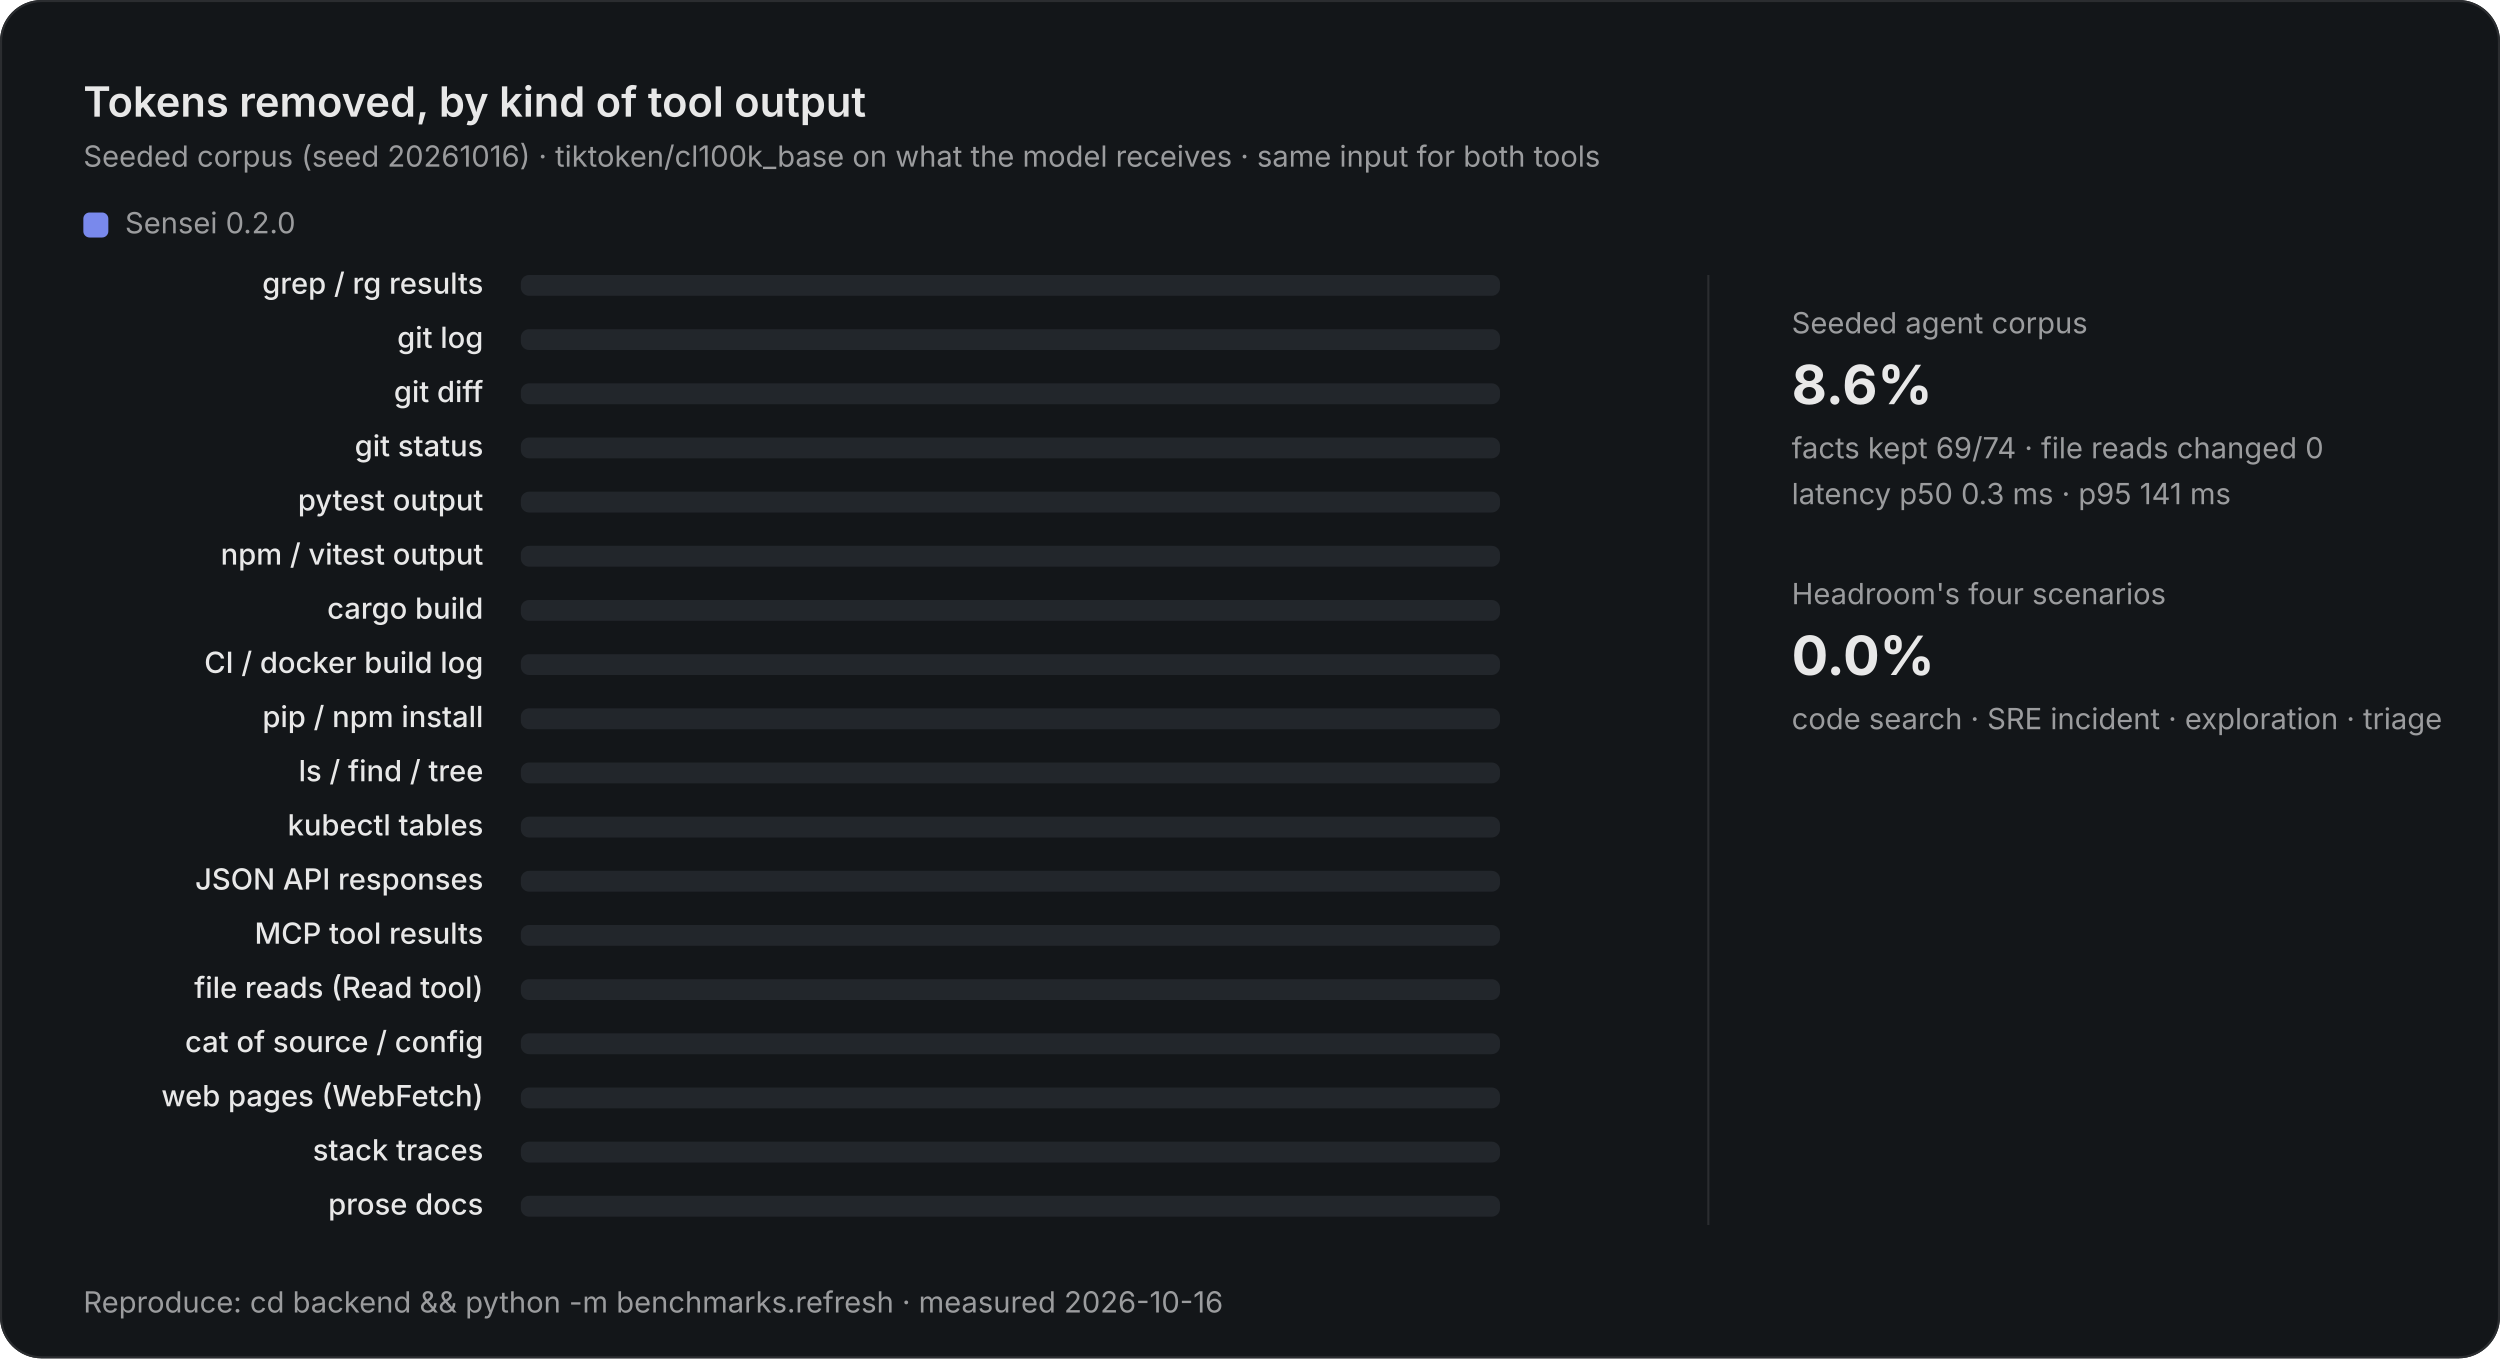
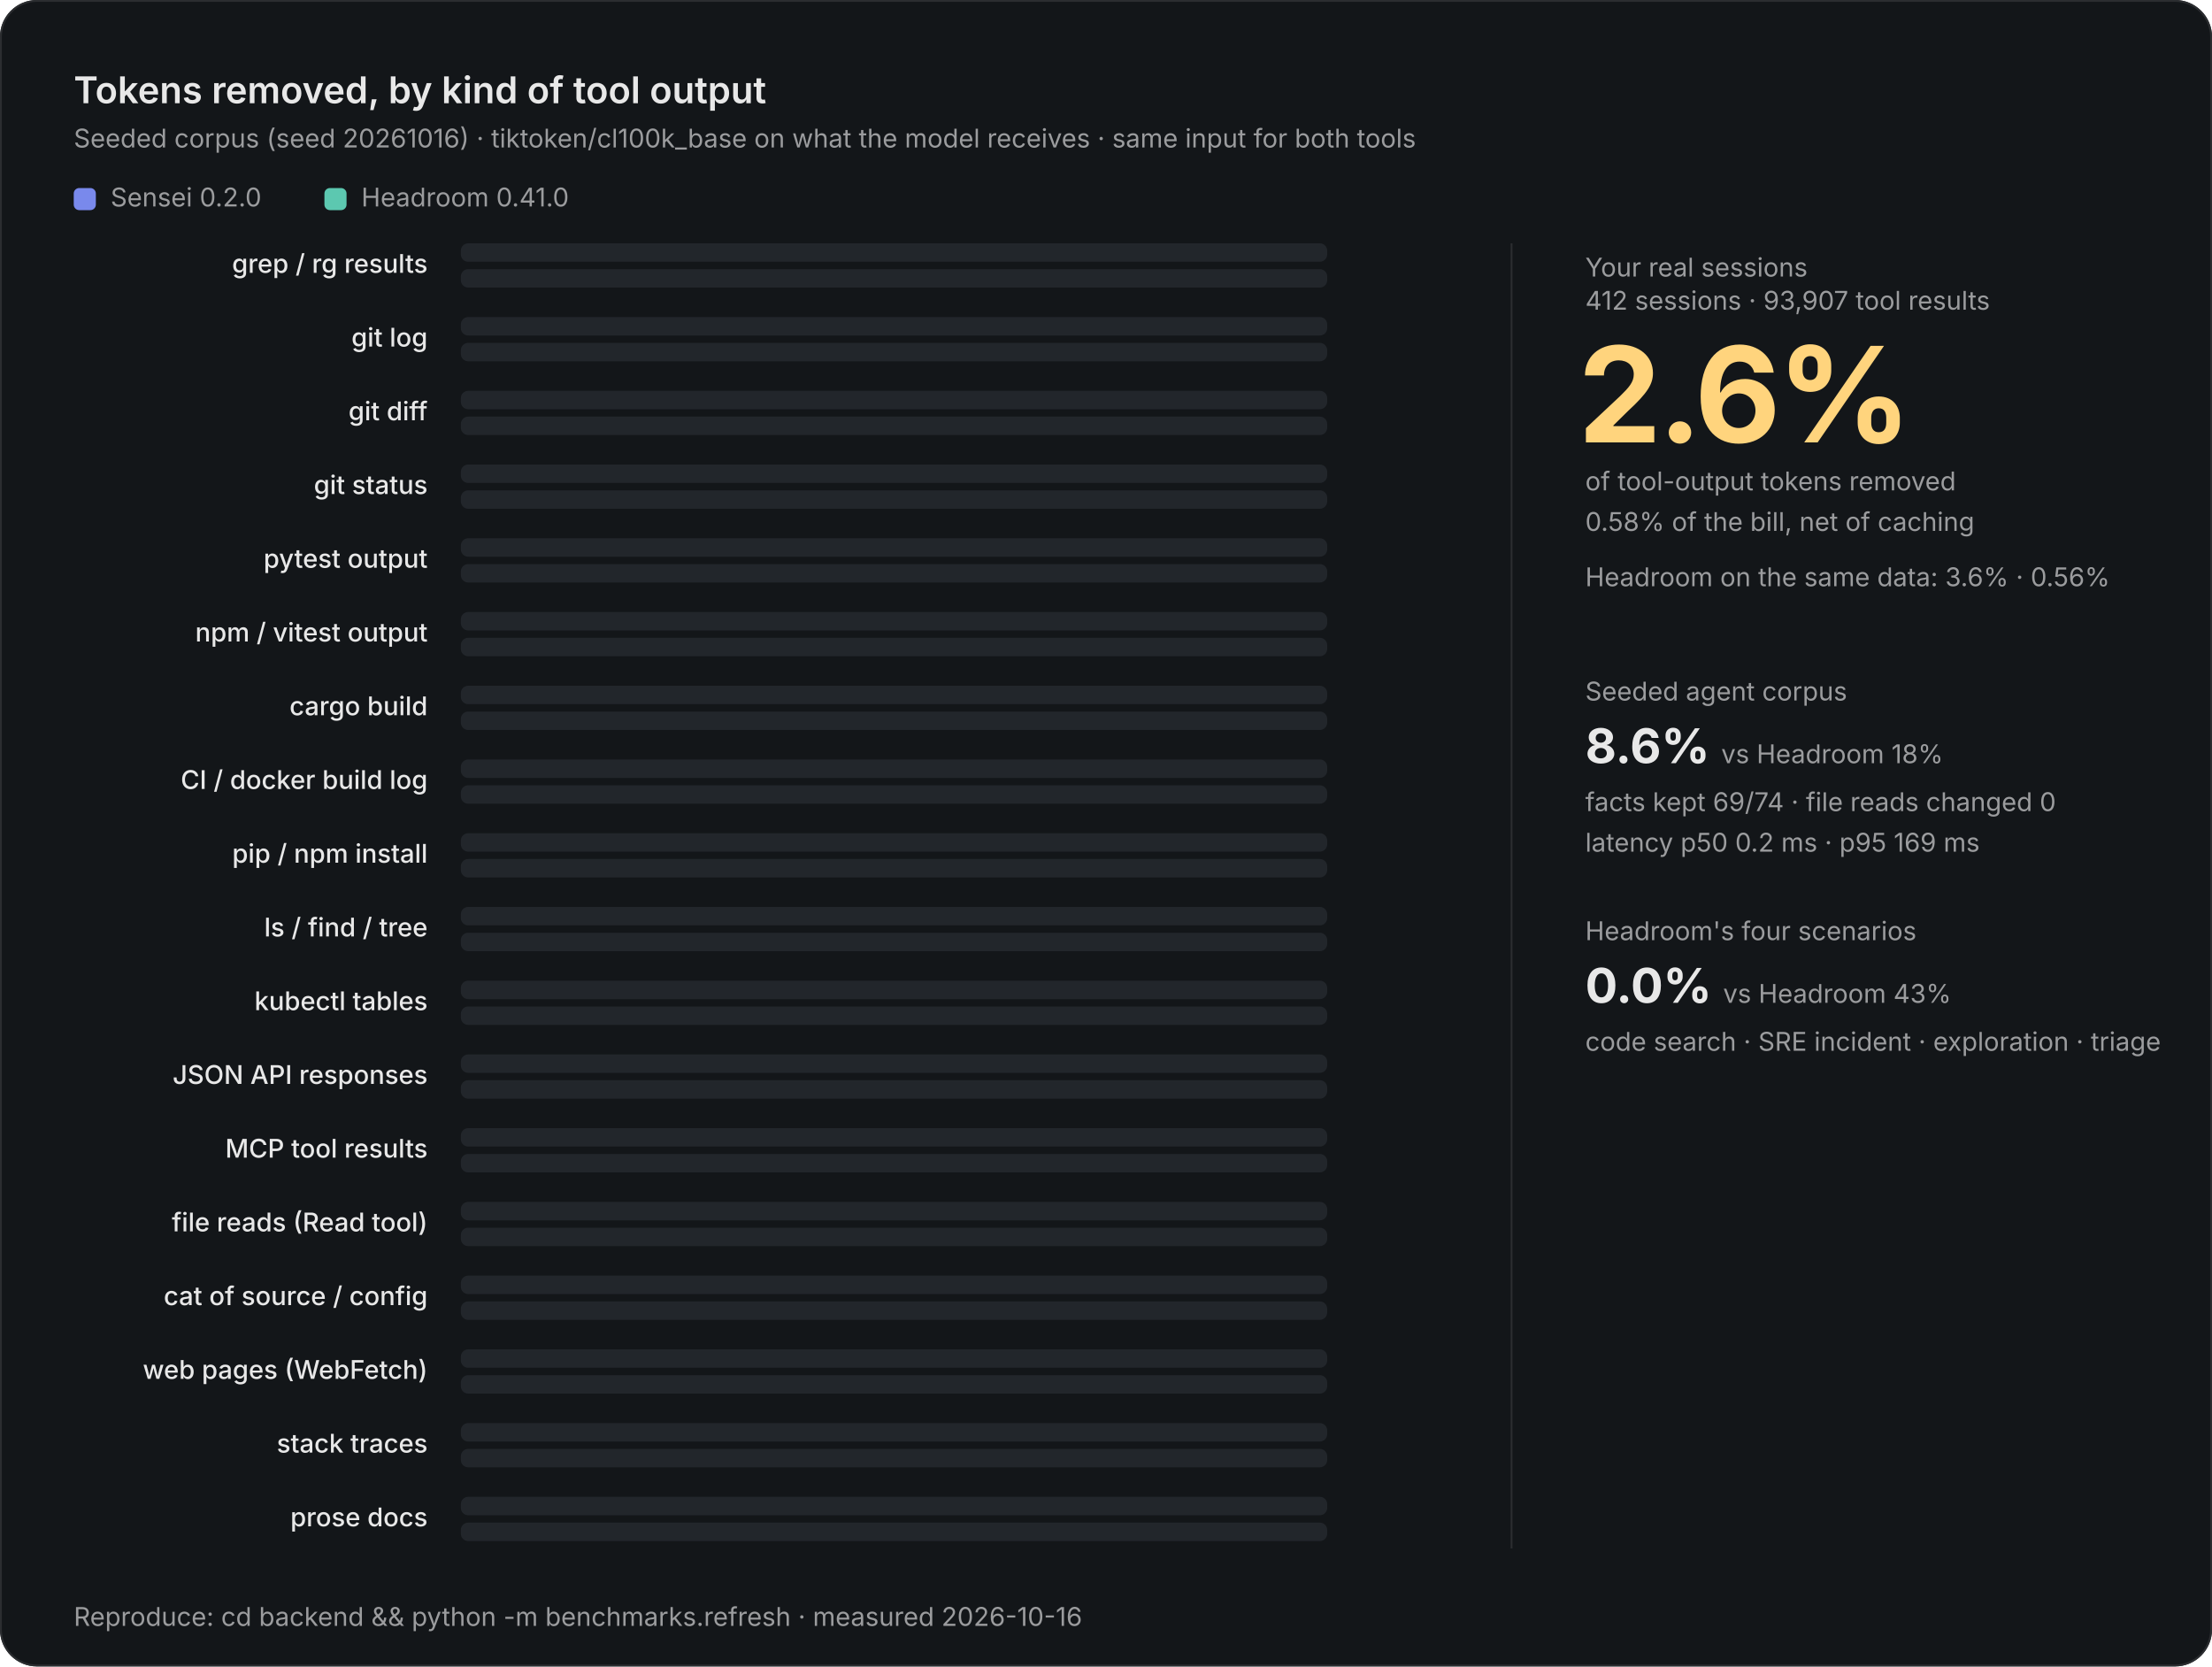
- <svg xmlns="http://www.w3.org/2000/svg" width="1200" height="652" viewBox="0 0 1200 652" role="img" aria-labelledby="t d">
+ <svg xmlns="http://www.w3.org/2000/svg" width="1200" height="904" viewBox="0 0 1200 904" role="img" aria-labelledby="t d">
  <style>
  .h { font: 600 20px Inter, 'Segoe UI', -apple-system, BlinkMacSystemFont, Helvetica, Arial, sans-serif; fill: #e8e8e8; }
  .s { font: 400 14px Inter, 'Segoe UI', -apple-system, BlinkMacSystemFont, Helvetica, Arial, sans-serif; fill: #9b9c9e; }
  .lbl { font: 500 14px Inter, 'Segoe UI', -apple-system, BlinkMacSystemFont, Helvetica, Arial, sans-serif; fill: #e8e8e8; }
  .pct { font: 700 12px 'JetBrains Mono', 'Cascadia Mono', ui-monospace, Menlo, Consolas, monospace; fill: #e8e8e8; opacity: 0; animation: show .4s ease forwards; }
  .bar { transform-box: fill-box; transform-origin: left; transform: scaleX(0); animation: grow 1.1s cubic-bezier(.4,0,.2,1) forwards; }
  .big { font: 700 72px Inter, 'Segoe UI', -apple-system, BlinkMacSystemFont, Helvetica, Arial, sans-serif; fill: #ffd47d; letter-spacing: -2px; }
  .mid { font: 700 26px Inter, 'Segoe UI', -apple-system, BlinkMacSystemFont, Helvetica, Arial, sans-serif; fill: #e8e8e8; }
  @keyframes grow { to { transform: scaleX(1); } }
  @keyframes show { to { opacity: 1; } }
  @media (prefers-reduced-motion: reduce) {
    .bar { animation: none; transform: none; }
    .pct { animation: none; opacity: 1; }
  }</style>
-   <rect width="1200" height="652" rx="20" fill="#131619" />
-   <rect x="0.5" y="0.5" width="1199" height="651" rx="19.5" fill="none" stroke="#2b2d30" />
+   <rect width="1200" height="904" rx="20" fill="#131619" />
+   <rect x="0.5" y="0.5" width="1199" height="903" rx="19.5" fill="none" stroke="#2b2d30" />
  <text x="40" y="56" class="h">Tokens removed, by kind of tool output</text>
  <text x="40" y="80" class="s">Seeded corpus (seed 20261016) · tiktoken/cl100k_base on what the model receives · same input for both tools</text>
  <rect x="40" y="102" width="12" height="12" rx="3" fill="#7989ec" />
  <text x="60" y="112" class="s">Sensei 0.2.0</text>
-   <text x="232" y="141" text-anchor="end" class="lbl">grep / rg results</text>
+   <rect x="176" y="102" width="12" height="12" rx="3" fill="#5cc8b0" />
+   <text x="196" y="112" class="s">Headroom 0.41.0</text>
+   <text x="232" y="148" text-anchor="end" class="lbl">grep / rg results</text>
  <rect x="250" y="132" width="470" height="10" rx="4" fill="#22262b" />
  <rect class="bar" style="animation-delay:0.10s" x="250" y="132" width="9.2" height="10" rx="4" fill="#7989ec" />
  <text class="pct" style="animation-delay:0.60s" x="267.2" y="141">2.0%</text>
-   <text x="232" y="167" text-anchor="end" class="lbl">git log</text>
-   <rect x="250" y="158" width="470" height="10" rx="4" fill="#22262b" />
-   <rect class="bar" style="animation-delay:0.15s" x="250" y="158" width="57.1" height="10" rx="4" fill="#7989ec" />
-   <text class="pct" style="animation-delay:0.65s" x="315.1" y="167">12%</text>
-   <text x="232" y="193" text-anchor="end" class="lbl">git diff</text>
-   <rect x="250" y="184" width="470" height="10" rx="4" fill="#22262b" />
-   <text class="pct" style="animation-delay:0.70s" x="258.0" y="193">0.0%</text>
-   <text x="232" y="219" text-anchor="end" class="lbl">git status</text>
-   <rect x="250" y="210" width="470" height="10" rx="4" fill="#22262b" />
-   <rect class="bar" style="animation-delay:0.25s" x="250" y="210" width="55.7" height="10" rx="4" fill="#7989ec" />
-   <text class="pct" style="animation-delay:0.75s" x="313.7" y="219">12%</text>
-   <text x="232" y="245" text-anchor="end" class="lbl">pytest output</text>
-   <rect x="250" y="236" width="470" height="10" rx="4" fill="#22262b" />
-   <rect class="bar" style="animation-delay:0.30s" x="250" y="236" width="33.1" height="10" rx="4" fill="#7989ec" />
-   <text class="pct" style="animation-delay:0.80s" x="291.1" y="245">7.0%</text>
-   <text x="232" y="271" text-anchor="end" class="lbl">npm / vitest output</text>
-   <rect x="250" y="262" width="470" height="10" rx="4" fill="#22262b" />
-   <text class="pct" style="animation-delay:0.85s" x="258.0" y="271">-0.5%</text>
-   <text x="232" y="297" text-anchor="end" class="lbl">cargo build</text>
-   <rect x="250" y="288" width="470" height="10" rx="4" fill="#22262b" />
-   <rect class="bar" style="animation-delay:0.40s" x="250" y="288" width="37.8" height="10" rx="4" fill="#7989ec" />
-   <text class="pct" style="animation-delay:0.90s" x="295.8" y="297">8.0%</text>
-   <text x="232" y="323" text-anchor="end" class="lbl">CI / docker build log</text>
-   <rect x="250" y="314" width="470" height="10" rx="4" fill="#22262b" />
-   <rect class="bar" style="animation-delay:0.45s" x="250" y="314" width="206.5" height="10" rx="4" fill="#7989ec" />
-   <text class="pct" style="animation-delay:0.95s" x="464.5" y="323">44%</text>
-   <text x="232" y="349" text-anchor="end" class="lbl">pip / npm install</text>
-   <rect x="250" y="340" width="470" height="10" rx="4" fill="#22262b" />
-   <rect class="bar" style="animation-delay:0.50s" x="250" y="340" width="39.4" height="10" rx="4" fill="#7989ec" />
-   <text class="pct" style="animation-delay:1.00s" x="297.4" y="349">8.4%</text>
-   <text x="232" y="375" text-anchor="end" class="lbl">ls / find / tree</text>
-   <rect x="250" y="366" width="470" height="10" rx="4" fill="#22262b" />
-   <rect class="bar" style="animation-delay:0.55s" x="250" y="366" width="52.2" height="10" rx="4" fill="#7989ec" />
-   <text class="pct" style="animation-delay:1.05s" x="310.2" y="375">11%</text>
-   <text x="232" y="401" text-anchor="end" class="lbl">kubectl tables</text>
-   <rect x="250" y="392" width="470" height="10" rx="4" fill="#22262b" />
-   <rect class="bar" style="animation-delay:0.60s" x="250" y="392" width="82.5" height="10" rx="4" fill="#7989ec" />
-   <text class="pct" style="animation-delay:1.10s" x="340.5" y="401">18%</text>
-   <text x="232" y="427" text-anchor="end" class="lbl">JSON API responses</text>
-   <rect x="250" y="418" width="470" height="10" rx="4" fill="#22262b" />
-   <rect class="bar" style="animation-delay:0.65s" x="250" y="418" width="126.4" height="10" rx="4" fill="#7989ec" />
-   <text class="pct" style="animation-delay:1.15s" x="384.4" y="427">27%</text>
-   <text x="232" y="453" text-anchor="end" class="lbl">MCP tool results</text>
-   <rect x="250" y="444" width="470" height="10" rx="4" fill="#22262b" />
-   <text class="pct" style="animation-delay:1.20s" x="258.0" y="453">0.0%</text>
-   <text x="232" y="479" text-anchor="end" class="lbl">file reads (Read tool)</text>
-   <rect x="250" y="470" width="470" height="10" rx="4" fill="#22262b" />
-   <text class="pct" style="animation-delay:1.25s" x="258.0" y="479">0.0%</text>
-   <text x="232" y="505" text-anchor="end" class="lbl">cat of source / config</text>
-   <rect x="250" y="496" width="470" height="10" rx="4" fill="#22262b" />
-   <text class="pct" style="animation-delay:1.30s" x="258.0" y="505">0.0%</text>
-   <text x="232" y="531" text-anchor="end" class="lbl">web pages (WebFetch)</text>
-   <rect x="250" y="522" width="470" height="10" rx="4" fill="#22262b" />
-   <rect class="bar" style="animation-delay:0.85s" x="250" y="522" width="3.4" height="10" rx="4" fill="#7989ec" />
-   <text class="pct" style="animation-delay:1.35s" x="261.4" y="531">0.7%</text>
-   <text x="232" y="557" text-anchor="end" class="lbl">stack traces</text>
-   <rect x="250" y="548" width="470" height="10" rx="4" fill="#22262b" />
-   <rect class="bar" style="animation-delay:0.90s" x="250" y="548" width="7.4" height="10" rx="4" fill="#7989ec" />
-   <text class="pct" style="animation-delay:1.40s" x="265.4" y="557">1.6%</text>
-   <text x="232" y="583" text-anchor="end" class="lbl">prose docs</text>
-   <rect x="250" y="574" width="470" height="10" rx="4" fill="#22262b" />
-   <rect class="bar" style="animation-delay:0.95s" x="250" y="574" width="45.0" height="10" rx="4" fill="#7989ec" />
-   <text class="pct" style="animation-delay:1.45s" x="303.0" y="583">9.6%</text>
-   <line x1="820" y1="132" x2="820" y2="588" stroke="#2b2d30" />
-   <text x="860" y="160" class="s">Seeded agent corpus</text>
-   <text x="860" y="194" class="mid">8.6%</text>
-   <text x="860" y="220" class="s">facts kept 69/74 · file reads changed 0</text>
-   <text x="860" y="242" class="s">latency p50 0.3 ms · p95 141 ms</text>
-   <text x="860" y="290" class="s">Headroom's four scenarios</text>
-   <text x="860" y="324" class="mid">0.0%</text>
-   <text x="860" y="350" class="s">code search · SRE incident · exploration · triage</text>
-   <text x="40" y="630" class="s">Reproduce: cd backend &amp;&amp; python -m benchmarks.refresh · measured 2026-10-16</text>
+   <rect x="250" y="146" width="470" height="10" rx="4" fill="#22262b" />
+   <rect class="bar" style="animation-delay:0.13s" x="250" y="146" width="149.0" height="10" rx="4" fill="#5cc8b0" />
+   <text class="pct" style="animation-delay:0.63s" x="407.0" y="155">32%</text>
+   <text x="232" y="188" text-anchor="end" class="lbl">git log</text>
+   <rect x="250" y="172" width="470" height="10" rx="4" fill="#22262b" />
+   <rect class="bar" style="animation-delay:0.15s" x="250" y="172" width="57.1" height="10" rx="4" fill="#7989ec" />
+   <text class="pct" style="animation-delay:0.65s" x="315.1" y="181">12%</text>
+   <rect x="250" y="186" width="470" height="10" rx="4" fill="#22262b" />
+   <text class="pct" style="animation-delay:0.68s" x="258.0" y="195">0.0%</text>
+   <text x="232" y="228" text-anchor="end" class="lbl">git diff</text>
+   <rect x="250" y="212" width="470" height="10" rx="4" fill="#22262b" />
+   <text class="pct" style="animation-delay:0.70s" x="258.0" y="221">0.0%</text>
+   <rect x="250" y="226" width="470" height="10" rx="4" fill="#22262b" />
+   <rect class="bar" style="animation-delay:0.23s" x="250" y="226" width="1.7" height="10" rx="4" fill="#5cc8b0" />
+   <text class="pct" style="animation-delay:0.73s" x="259.7" y="235">0.4%</text>
+   <text x="232" y="268" text-anchor="end" class="lbl">git status</text>
+   <rect x="250" y="252" width="470" height="10" rx="4" fill="#22262b" />
+   <rect class="bar" style="animation-delay:0.25s" x="250" y="252" width="55.7" height="10" rx="4" fill="#7989ec" />
+   <text class="pct" style="animation-delay:0.75s" x="313.7" y="261">12%</text>
+   <rect x="250" y="266" width="470" height="10" rx="4" fill="#22262b" />
+   <text class="pct" style="animation-delay:0.78s" x="258.0" y="275">0.0%</text>
+   <text x="232" y="308" text-anchor="end" class="lbl">pytest output</text>
+   <rect x="250" y="292" width="470" height="10" rx="4" fill="#22262b" />
+   <rect class="bar" style="animation-delay:0.30s" x="250" y="292" width="33.1" height="10" rx="4" fill="#7989ec" />
+   <text class="pct" style="animation-delay:0.80s" x="291.1" y="301">7.0%</text>
+   <rect x="250" y="306" width="470" height="10" rx="4" fill="#22262b" />
+   <text class="pct" style="animation-delay:0.83s" x="258.0" y="315">0.0%</text>
+   <text x="232" y="348" text-anchor="end" class="lbl">npm / vitest output</text>
+   <rect x="250" y="332" width="470" height="10" rx="4" fill="#22262b" />
+   <text class="pct" style="animation-delay:0.85s" x="258.0" y="341">-0.5%</text>
+   <rect x="250" y="346" width="470" height="10" rx="4" fill="#22262b" />
+   <text class="pct" style="animation-delay:0.88s" x="258.0" y="355">0.0%</text>
+   <text x="232" y="388" text-anchor="end" class="lbl">cargo build</text>
+   <rect x="250" y="372" width="470" height="10" rx="4" fill="#22262b" />
+   <rect class="bar" style="animation-delay:0.40s" x="250" y="372" width="37.8" height="10" rx="4" fill="#7989ec" />
+   <text class="pct" style="animation-delay:0.90s" x="295.8" y="381">8.0%</text>
+   <rect x="250" y="386" width="470" height="10" rx="4" fill="#22262b" />
+   <text class="pct" style="animation-delay:0.93s" x="258.0" y="395">0.0%</text>
+   <text x="232" y="428" text-anchor="end" class="lbl">CI / docker build log</text>
+   <rect x="250" y="412" width="470" height="10" rx="4" fill="#22262b" />
+   <rect class="bar" style="animation-delay:0.45s" x="250" y="412" width="206.5" height="10" rx="4" fill="#7989ec" />
+   <text class="pct" style="animation-delay:0.95s" x="464.5" y="421">44%</text>
+   <rect x="250" y="426" width="470" height="10" rx="4" fill="#22262b" />
+   <rect class="bar" style="animation-delay:0.48s" x="250" y="426" width="426.6" height="10" rx="4" fill="#5cc8b0" />
+   <text class="pct" style="animation-delay:0.98s" x="684.6" y="435">91%</text>
+   <text x="232" y="468" text-anchor="end" class="lbl">pip / npm install</text>
+   <rect x="250" y="452" width="470" height="10" rx="4" fill="#22262b" />
+   <rect class="bar" style="animation-delay:0.50s" x="250" y="452" width="39.4" height="10" rx="4" fill="#7989ec" />
+   <text class="pct" style="animation-delay:1.00s" x="297.4" y="461">8.4%</text>
+   <rect x="250" y="466" width="470" height="10" rx="4" fill="#22262b" />
+   <rect class="bar" style="animation-delay:0.53s" x="250" y="466" width="8.4" height="10" rx="4" fill="#5cc8b0" />
+   <text class="pct" style="animation-delay:1.03s" x="266.4" y="475">1.8%</text>
+   <text x="232" y="508" text-anchor="end" class="lbl">ls / find / tree</text>
+   <rect x="250" y="492" width="470" height="10" rx="4" fill="#22262b" />
+   <rect class="bar" style="animation-delay:0.55s" x="250" y="492" width="52.2" height="10" rx="4" fill="#7989ec" />
+   <text class="pct" style="animation-delay:1.05s" x="310.2" y="501">11%</text>
+   <rect x="250" y="506" width="470" height="10" rx="4" fill="#22262b" />
+   <text class="pct" style="animation-delay:1.08s" x="258.0" y="515">0.0%</text>
+   <text x="232" y="548" text-anchor="end" class="lbl">kubectl tables</text>
+   <rect x="250" y="532" width="470" height="10" rx="4" fill="#22262b" />
+   <rect class="bar" style="animation-delay:0.60s" x="250" y="532" width="82.5" height="10" rx="4" fill="#7989ec" />
+   <text class="pct" style="animation-delay:1.10s" x="340.5" y="541">18%</text>
+   <rect x="250" y="546" width="470" height="10" rx="4" fill="#22262b" />
+   <rect class="bar" style="animation-delay:0.63s" x="250" y="546" width="50.7" height="10" rx="4" fill="#5cc8b0" />
+   <text class="pct" style="animation-delay:1.13s" x="308.7" y="555">11%</text>
+   <text x="232" y="588" text-anchor="end" class="lbl">JSON API responses</text>
+   <rect x="250" y="572" width="470" height="10" rx="4" fill="#22262b" />
+   <rect class="bar" style="animation-delay:0.65s" x="250" y="572" width="126.4" height="10" rx="4" fill="#7989ec" />
+   <text class="pct" style="animation-delay:1.15s" x="384.4" y="581">27%</text>
+   <rect x="250" y="586" width="470" height="10" rx="4" fill="#22262b" />
+   <rect class="bar" style="animation-delay:0.68s" x="250" y="586" width="129.4" height="10" rx="4" fill="#5cc8b0" />
+   <text class="pct" style="animation-delay:1.18s" x="387.4" y="595">28%</text>
+   <text x="232" y="628" text-anchor="end" class="lbl">MCP tool results</text>
+   <rect x="250" y="612" width="470" height="10" rx="4" fill="#22262b" />
+   <text class="pct" style="animation-delay:1.20s" x="258.0" y="621">0.0%</text>
+   <rect x="250" y="626" width="470" height="10" rx="4" fill="#22262b" />
+   <rect class="bar" style="animation-delay:0.73s" x="250" y="626" width="220.2" height="10" rx="4" fill="#5cc8b0" />
+   <text class="pct" style="animation-delay:1.23s" x="478.2" y="635">47%</text>
+   <text x="232" y="668" text-anchor="end" class="lbl">file reads (Read tool)</text>
+   <rect x="250" y="652" width="470" height="10" rx="4" fill="#22262b" />
+   <text class="pct" style="animation-delay:1.25s" x="258.0" y="661">0.0%</text>
+   <rect x="250" y="666" width="470" height="10" rx="4" fill="#22262b" />
+   <text class="pct" style="animation-delay:1.28s" x="258.0" y="675">0.0%</text>
+   <text x="232" y="708" text-anchor="end" class="lbl">cat of source / config</text>
+   <rect x="250" y="692" width="470" height="10" rx="4" fill="#22262b" />
+   <text class="pct" style="animation-delay:1.30s" x="258.0" y="701">0.0%</text>
+   <rect x="250" y="706" width="470" height="10" rx="4" fill="#22262b" />
+   <rect class="bar" style="animation-delay:0.83s" x="250" y="706" width="27.3" height="10" rx="4" fill="#5cc8b0" />
+   <text class="pct" style="animation-delay:1.33s" x="285.3" y="715">5.8%</text>
+   <text x="232" y="748" text-anchor="end" class="lbl">web pages (WebFetch)</text>
+   <rect x="250" y="732" width="470" height="10" rx="4" fill="#22262b" />
+   <rect class="bar" style="animation-delay:0.85s" x="250" y="732" width="3.4" height="10" rx="4" fill="#7989ec" />
+   <text class="pct" style="animation-delay:1.35s" x="261.4" y="741">0.7%</text>
+   <rect x="250" y="746" width="470" height="10" rx="4" fill="#22262b" />
+   <text class="pct" style="animation-delay:1.38s" x="258.0" y="755">0.0%</text>
+   <text x="232" y="788" text-anchor="end" class="lbl">stack traces</text>
+   <rect x="250" y="772" width="470" height="10" rx="4" fill="#22262b" />
+   <rect class="bar" style="animation-delay:0.90s" x="250" y="772" width="7.4" height="10" rx="4" fill="#7989ec" />
+   <text class="pct" style="animation-delay:1.40s" x="265.4" y="781">1.6%</text>
+   <rect x="250" y="786" width="470" height="10" rx="4" fill="#22262b" />
+   <text class="pct" style="animation-delay:1.43s" x="258.0" y="795">0.0%</text>
+   <text x="232" y="828" text-anchor="end" class="lbl">prose docs</text>
+   <rect x="250" y="812" width="470" height="10" rx="4" fill="#22262b" />
+   <rect class="bar" style="animation-delay:0.95s" x="250" y="812" width="45.0" height="10" rx="4" fill="#7989ec" />
+   <text class="pct" style="animation-delay:1.45s" x="303.0" y="821">9.6%</text>
+   <rect x="250" y="826" width="470" height="10" rx="4" fill="#22262b" />
+   <text class="pct" style="animation-delay:1.48s" x="258.0" y="835">0.0%</text>
+   <line x1="820" y1="132" x2="820" y2="840" stroke="#2b2d30" />
+   <text x="860" y="150" class="s">Your real sessions</text>
+   <text x="860" y="168" class="s">412 sessions · 93,907 tool results</text>
+   <text x="856" y="240" class="big">2.6%</text>
+   <text x="860" y="266" class="s">of tool-output tokens removed</text>
+   <text x="860" y="288" class="s">0.58% of the bill, net of caching</text>
+   <text x="860" y="318" class="s">Headroom on the same data: 3.6% · 0.56%</text>
+   <text x="860" y="380" class="s">Seeded agent corpus</text>
+   <text x="860" y="414" class="mid">8.6% <tspan class="s">vs Headroom 18%</tspan>
+   </text>
+   <text x="860" y="440" class="s">facts kept 69/74 · file reads changed 0</text>
+   <text x="860" y="462" class="s">latency p50 0.2 ms · p95 169 ms</text>
+   <text x="860" y="510" class="s">Headroom's four scenarios</text>
+   <text x="860" y="544" class="mid">0.0% <tspan class="s">vs Headroom 43%</tspan>
+   </text>
+   <text x="860" y="570" class="s">code search · SRE incident · exploration · triage</text>
+   <text x="40" y="882" class="s">Reproduce: cd backend &amp;&amp; python -m benchmarks.refresh · measured 2026-10-16</text>
</svg>
